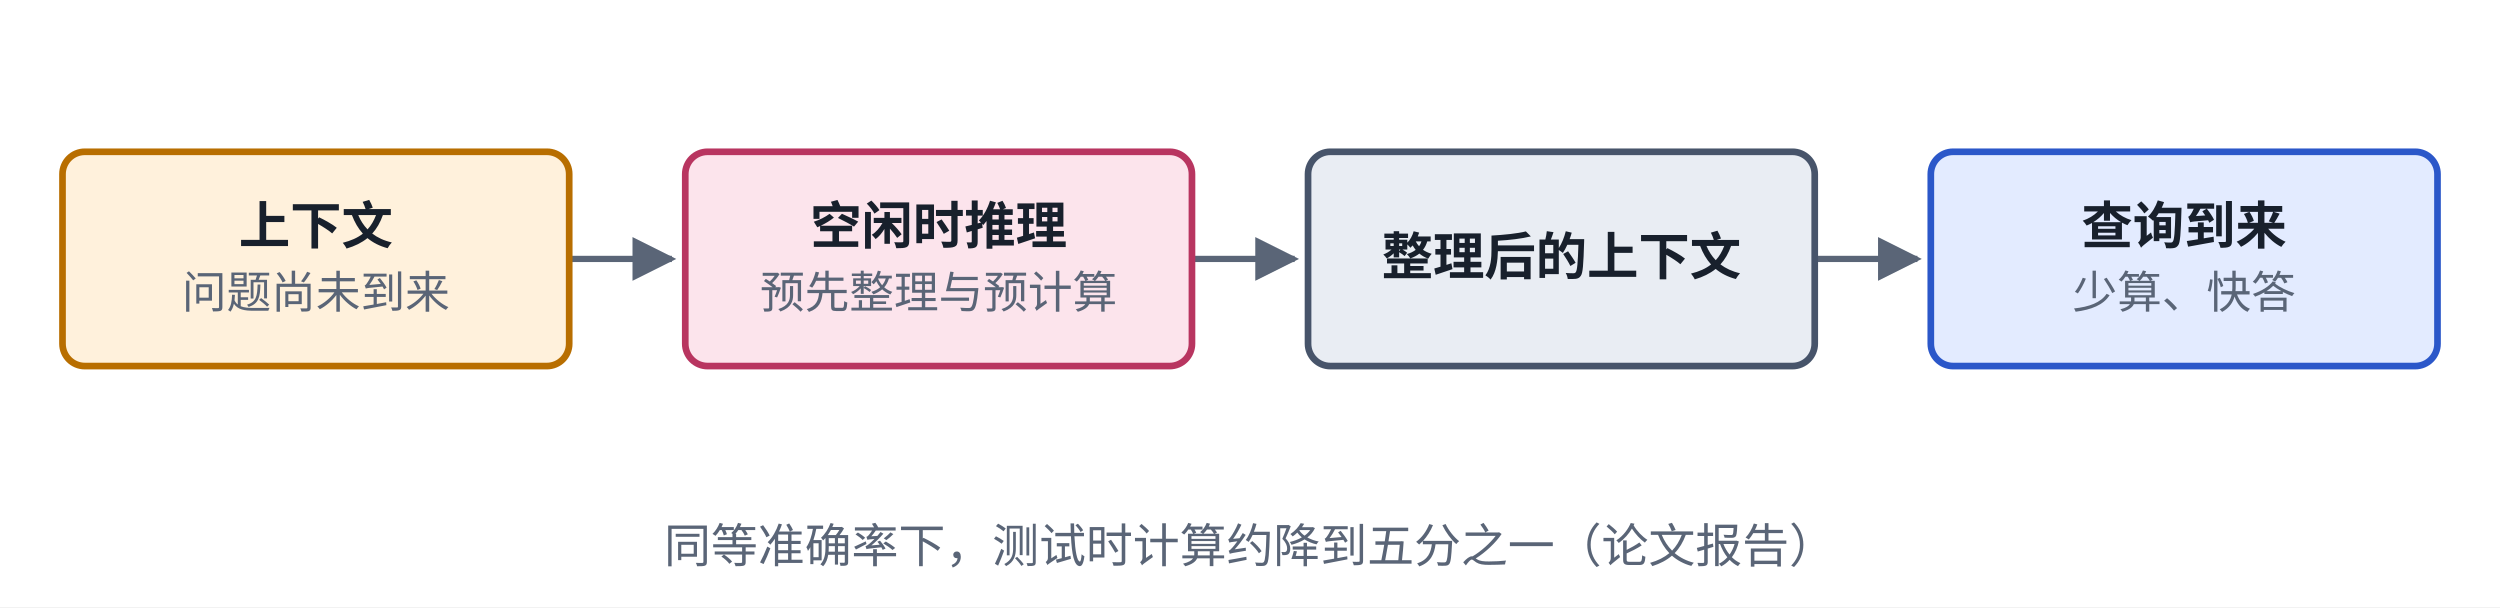
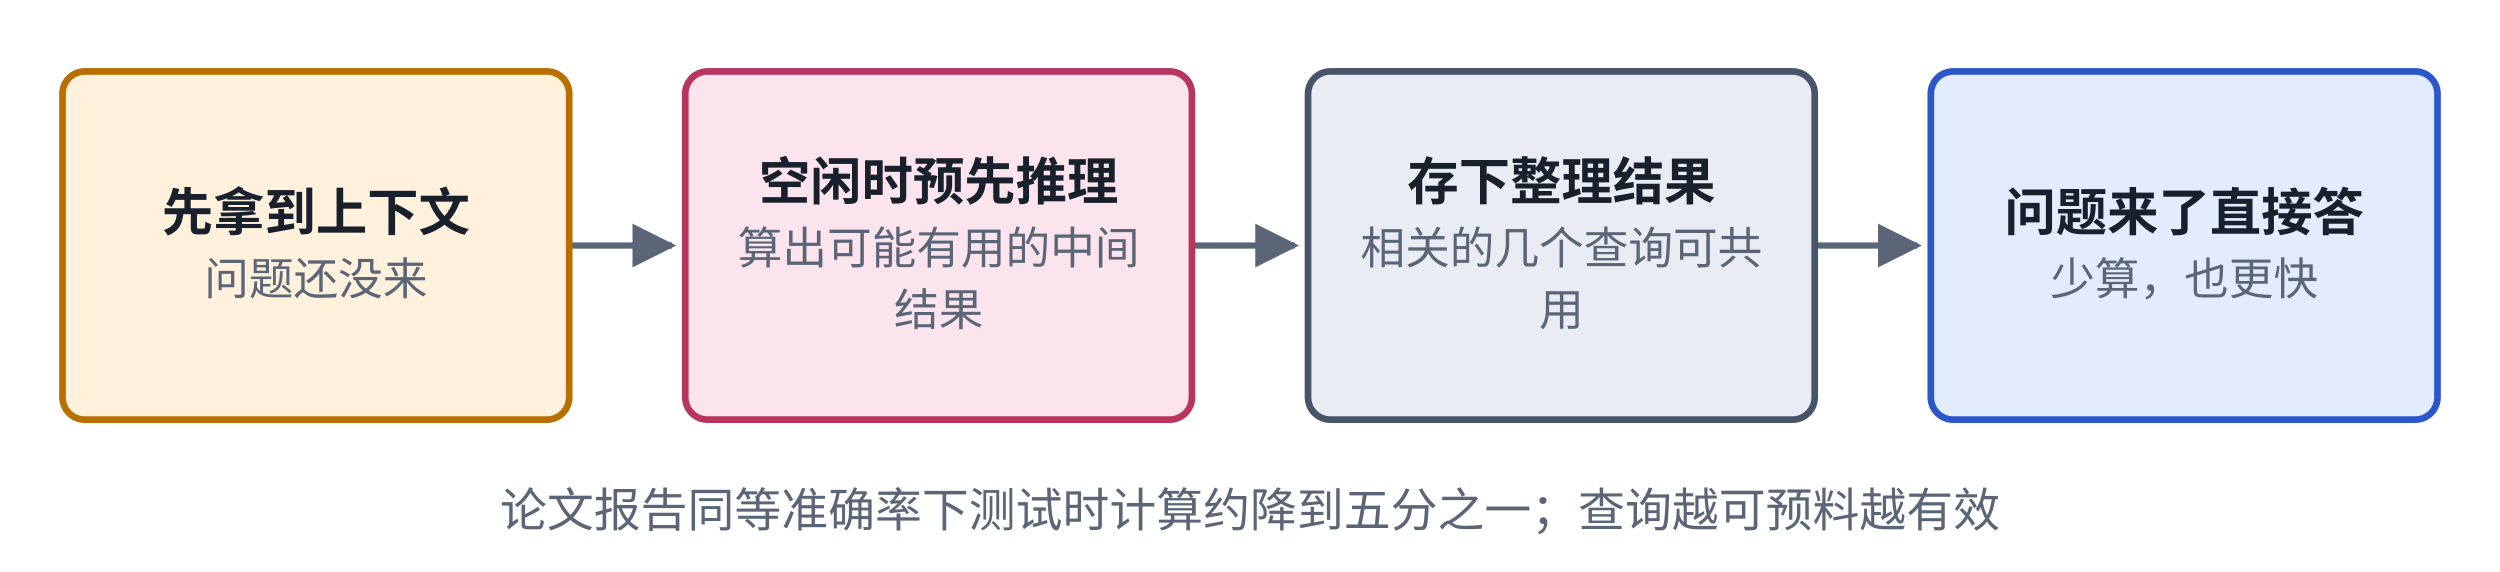
- <svg xmlns="http://www.w3.org/2000/svg" viewBox="0 0 560 136" width="560" height="136" role="img" aria-label="Sleep-time Compute 结构">
+ <svg xmlns="http://www.w3.org/2000/svg" viewBox="0 0 560 128" width="560" height="128" role="img" aria-label="Sleep-time Compute 结构">
  <defs>
    <marker id="ah-carde1" viewBox="0 0 10 10" refX="9" refY="5" markerWidth="7" markerHeight="7" orient="auto-start-reverse">
      <path d="M0,0 L10,5 L0,10 z" fill="#5A6577" />
    </marker>
  </defs>
-   <rect x="0" y="0" width="560" height="136" fill="#ffffff" />
-   <path d="M127.5,58 L150.5,58" fill="none" stroke="#5A6577" stroke-width="1.4" marker-end="url(#ah-carde1)" />
-   <path d="M267,58 L290,58" fill="none" stroke="#5A6577" stroke-width="1.4" marker-end="url(#ah-carde1)" />
-   <path d="M406.5,58 L429.5,58" fill="none" stroke="#5A6577" stroke-width="1.4" marker-end="url(#ah-carde1)" />
-   <rect x="14" y="34" width="113.5" height="48" rx="5" fill="#FFF1DC" stroke="#B86E00" stroke-width="1.5" />
-   <rect x="153.5" y="34" width="113.5" height="48" rx="5" fill="#FCE4EC" stroke="#B83560" stroke-width="1.5" />
-   <rect x="293" y="34" width="113.5" height="48" rx="5" fill="#E9EDF3" stroke="#47546A" stroke-width="1.5" />
-   <rect x="432.5" y="34" width="113.5" height="48" rx="5" fill="#E3EBFF" stroke="#2B57C9" stroke-width="1.5" />
-   <text x="70.75" y="54.665" text-anchor="middle" font-size="11.5" font-weight="600" fill="#18202C" font-family="PingFang SC, Noto Sans CJK SC, Microsoft YaHei, sans-serif">上下文</text>
-   <text x="70.75" y="69.035" text-anchor="middle" font-size="10" font-weight="400" fill="#5A6577" font-family="PingFang SC, Noto Sans CJK SC, Microsoft YaHei, sans-serif">问题尚未到来</text>
-   <text x="210.25" y="54.665" text-anchor="middle" font-size="11.5" font-weight="600" fill="#18202C" font-family="PingFang SC, Noto Sans CJK SC, Microsoft YaHei, sans-serif">空闲时推理</text>
-   <text x="210.25" y="69.035" text-anchor="middle" font-size="10" font-weight="400" fill="#5A6577" font-family="PingFang SC, Noto Sans CJK SC, Microsoft YaHei, sans-serif">预先整理与预计算</text>
-   <text x="349.75" y="61.565" text-anchor="middle" font-size="11.5" font-weight="600" fill="#18202C" font-family="PingFang SC, Noto Sans CJK SC, Microsoft YaHei, sans-serif">整理后的上下文</text>
-   <text x="489.25" y="54.665" text-anchor="middle" font-size="11.5" font-weight="600" fill="#18202C" font-family="PingFang SC, Noto Sans CJK SC, Microsoft YaHei, sans-serif">查询到来</text>
-   <text x="489.25" y="69.035" text-anchor="middle" font-size="10" font-weight="400" fill="#5A6577" font-family="PingFang SC, Noto Sans CJK SC, Microsoft YaHei, sans-serif">少算、快答</text>
-   <text x="280" y="126" text-anchor="middle" font-size="10.5" font-weight="500" fill="#5A6577" font-family="PingFang SC, Noto Sans CJK SC, Microsoft YaHei, sans-serif">同等准确率下，测试时计算约降到五分之一（论文报告）</text>
+   <rect x="0" y="0" width="560" height="128" fill="#ffffff" />
+   <path d="M127.5,55 L150.5,55" fill="none" stroke="#5A6577" stroke-width="1.4" marker-end="url(#ah-carde1)" />
+   <path d="M267,55 L290,55" fill="none" stroke="#5A6577" stroke-width="1.4" marker-end="url(#ah-carde1)" />
+   <path d="M406.5,55 L429.5,55" fill="none" stroke="#5A6577" stroke-width="1.4" marker-end="url(#ah-carde1)" />
+   <rect x="14" y="16" width="113.5" height="78" rx="5" fill="#FFF1DC" stroke="#B86E00" stroke-width="1.5" />
+   <rect x="153.5" y="16" width="113.5" height="78" rx="5" fill="#FCE4EC" stroke="#B83560" stroke-width="1.5" />
+   <rect x="293" y="16" width="113.5" height="78" rx="5" fill="#E9EDF3" stroke="#47546A" stroke-width="1.5" />
+   <rect x="432.5" y="16" width="113.5" height="78" rx="5" fill="#E3EBFF" stroke="#2B57C9" stroke-width="1.5" />
+   <text x="70.75" y="51.665" text-anchor="middle" font-size="11.5" font-weight="600" fill="#18202C" font-family="PingFang SC, Noto Sans CJK SC, Microsoft YaHei, sans-serif">先拿到上下文</text>
+   <text x="70.75" y="66.035" text-anchor="middle" font-size="10" font-weight="400" fill="#5A6577" font-family="PingFang SC, Noto Sans CJK SC, Microsoft YaHei, sans-serif">问题还没来</text>
+   <text x="210.25" y="44.765" text-anchor="middle" font-size="11.5" font-weight="600" fill="#18202C" font-family="PingFang SC, Noto Sans CJK SC, Microsoft YaHei, sans-serif">空闲时预先推理</text>
+   <text x="210.25" y="59.135" text-anchor="middle" font-size="10" font-weight="400" fill="#5A6577" font-family="PingFang SC, Noto Sans CJK SC, Microsoft YaHei, sans-serif">算出可能有用的中间</text>
+   <text x="210.25" y="72.935" text-anchor="middle" font-size="10" font-weight="400" fill="#5A6577" font-family="PingFang SC, Noto Sans CJK SC, Microsoft YaHei, sans-serif">结果</text>
+   <text x="349.75" y="44.765" text-anchor="middle" font-size="11.5" font-weight="600" fill="#18202C" font-family="PingFang SC, Noto Sans CJK SC, Microsoft YaHei, sans-serif">存下整理结果</text>
+   <text x="349.75" y="59.135" text-anchor="middle" font-size="10" font-weight="400" fill="#5A6577" font-family="PingFang SC, Noto Sans CJK SC, Microsoft YaHei, sans-serif">相关的几个查询可共</text>
+   <text x="349.75" y="72.935" text-anchor="middle" font-size="10" font-weight="400" fill="#5A6577" font-family="PingFang SC, Noto Sans CJK SC, Microsoft YaHei, sans-serif">用</text>
+   <text x="489.25" y="51.665" text-anchor="middle" font-size="11.5" font-weight="600" fill="#18202C" font-family="PingFang SC, Noto Sans CJK SC, Microsoft YaHei, sans-serif">问题来了直接答</text>
+   <text x="489.25" y="66.035" text-anchor="middle" font-size="10" font-weight="400" fill="#5A6577" font-family="PingFang SC, Noto Sans CJK SC, Microsoft YaHei, sans-serif">少算，也更快</text>
+   <text x="280" y="118" text-anchor="middle" font-size="10.5" font-weight="500" fill="#5A6577" font-family="PingFang SC, Noto Sans CJK SC, Microsoft YaHei, sans-serif">论文报告同等准确率下测试时计算约降到五分之一；查询越可预料越有效</text>
</svg>
